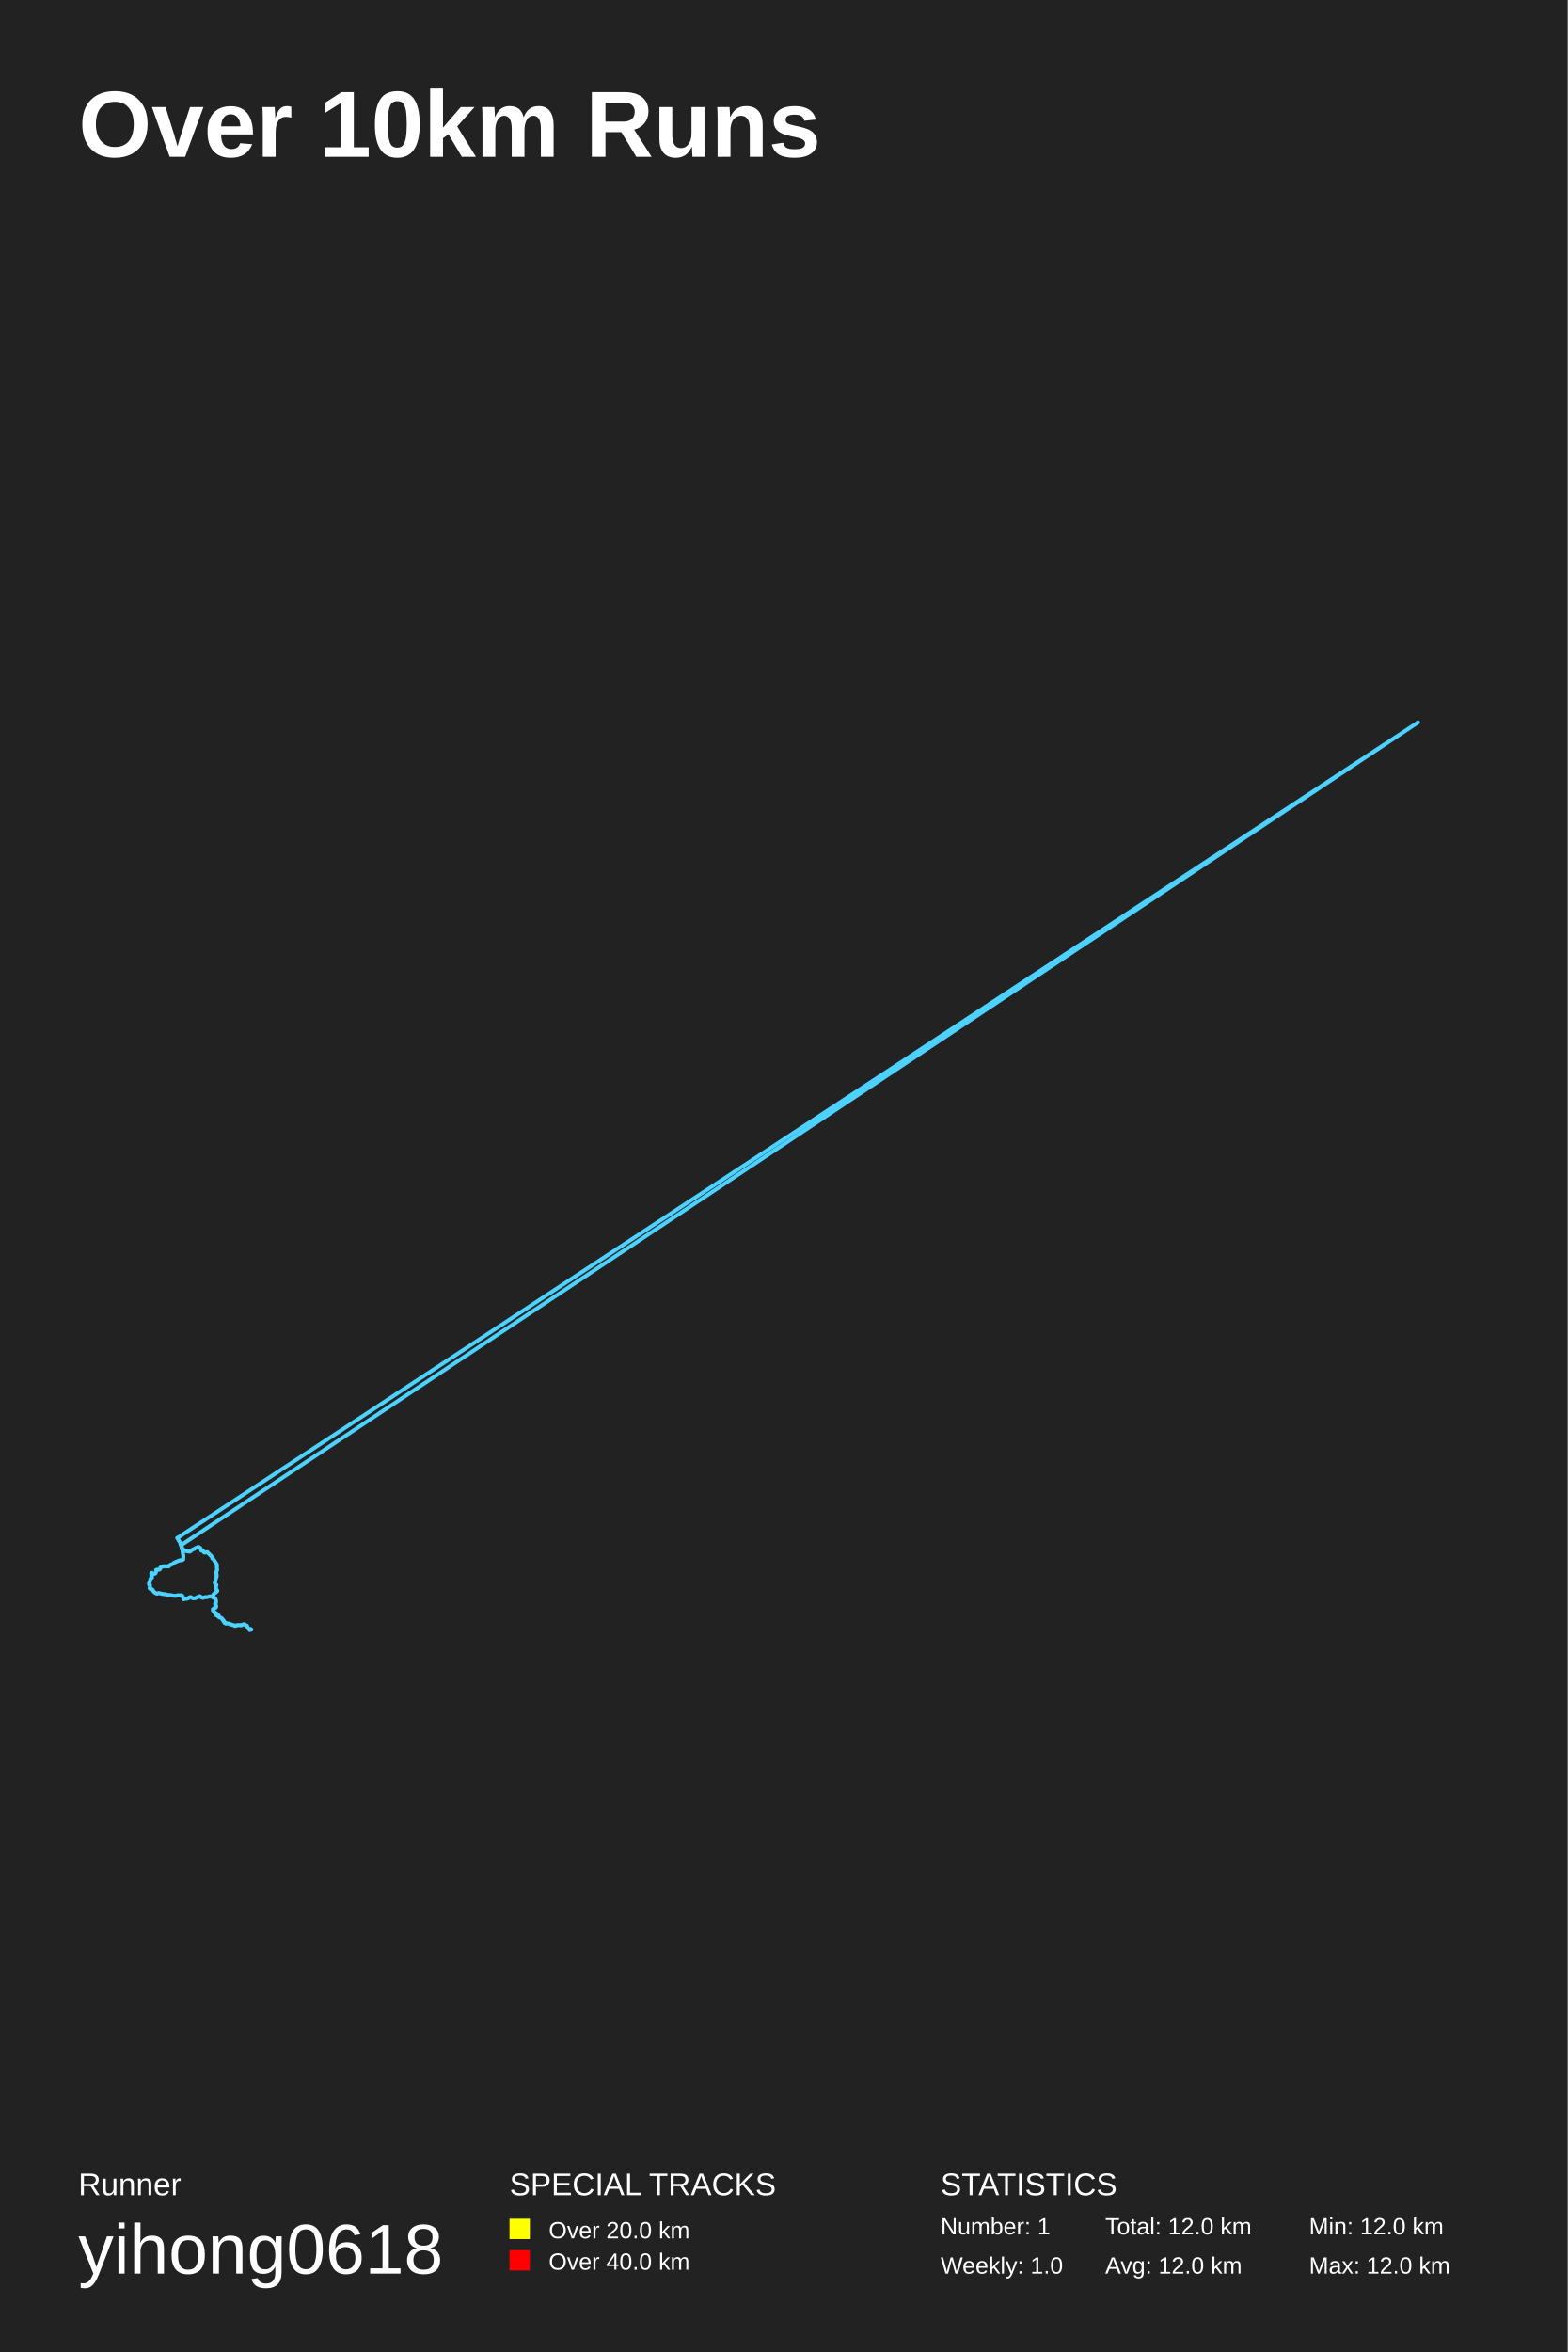
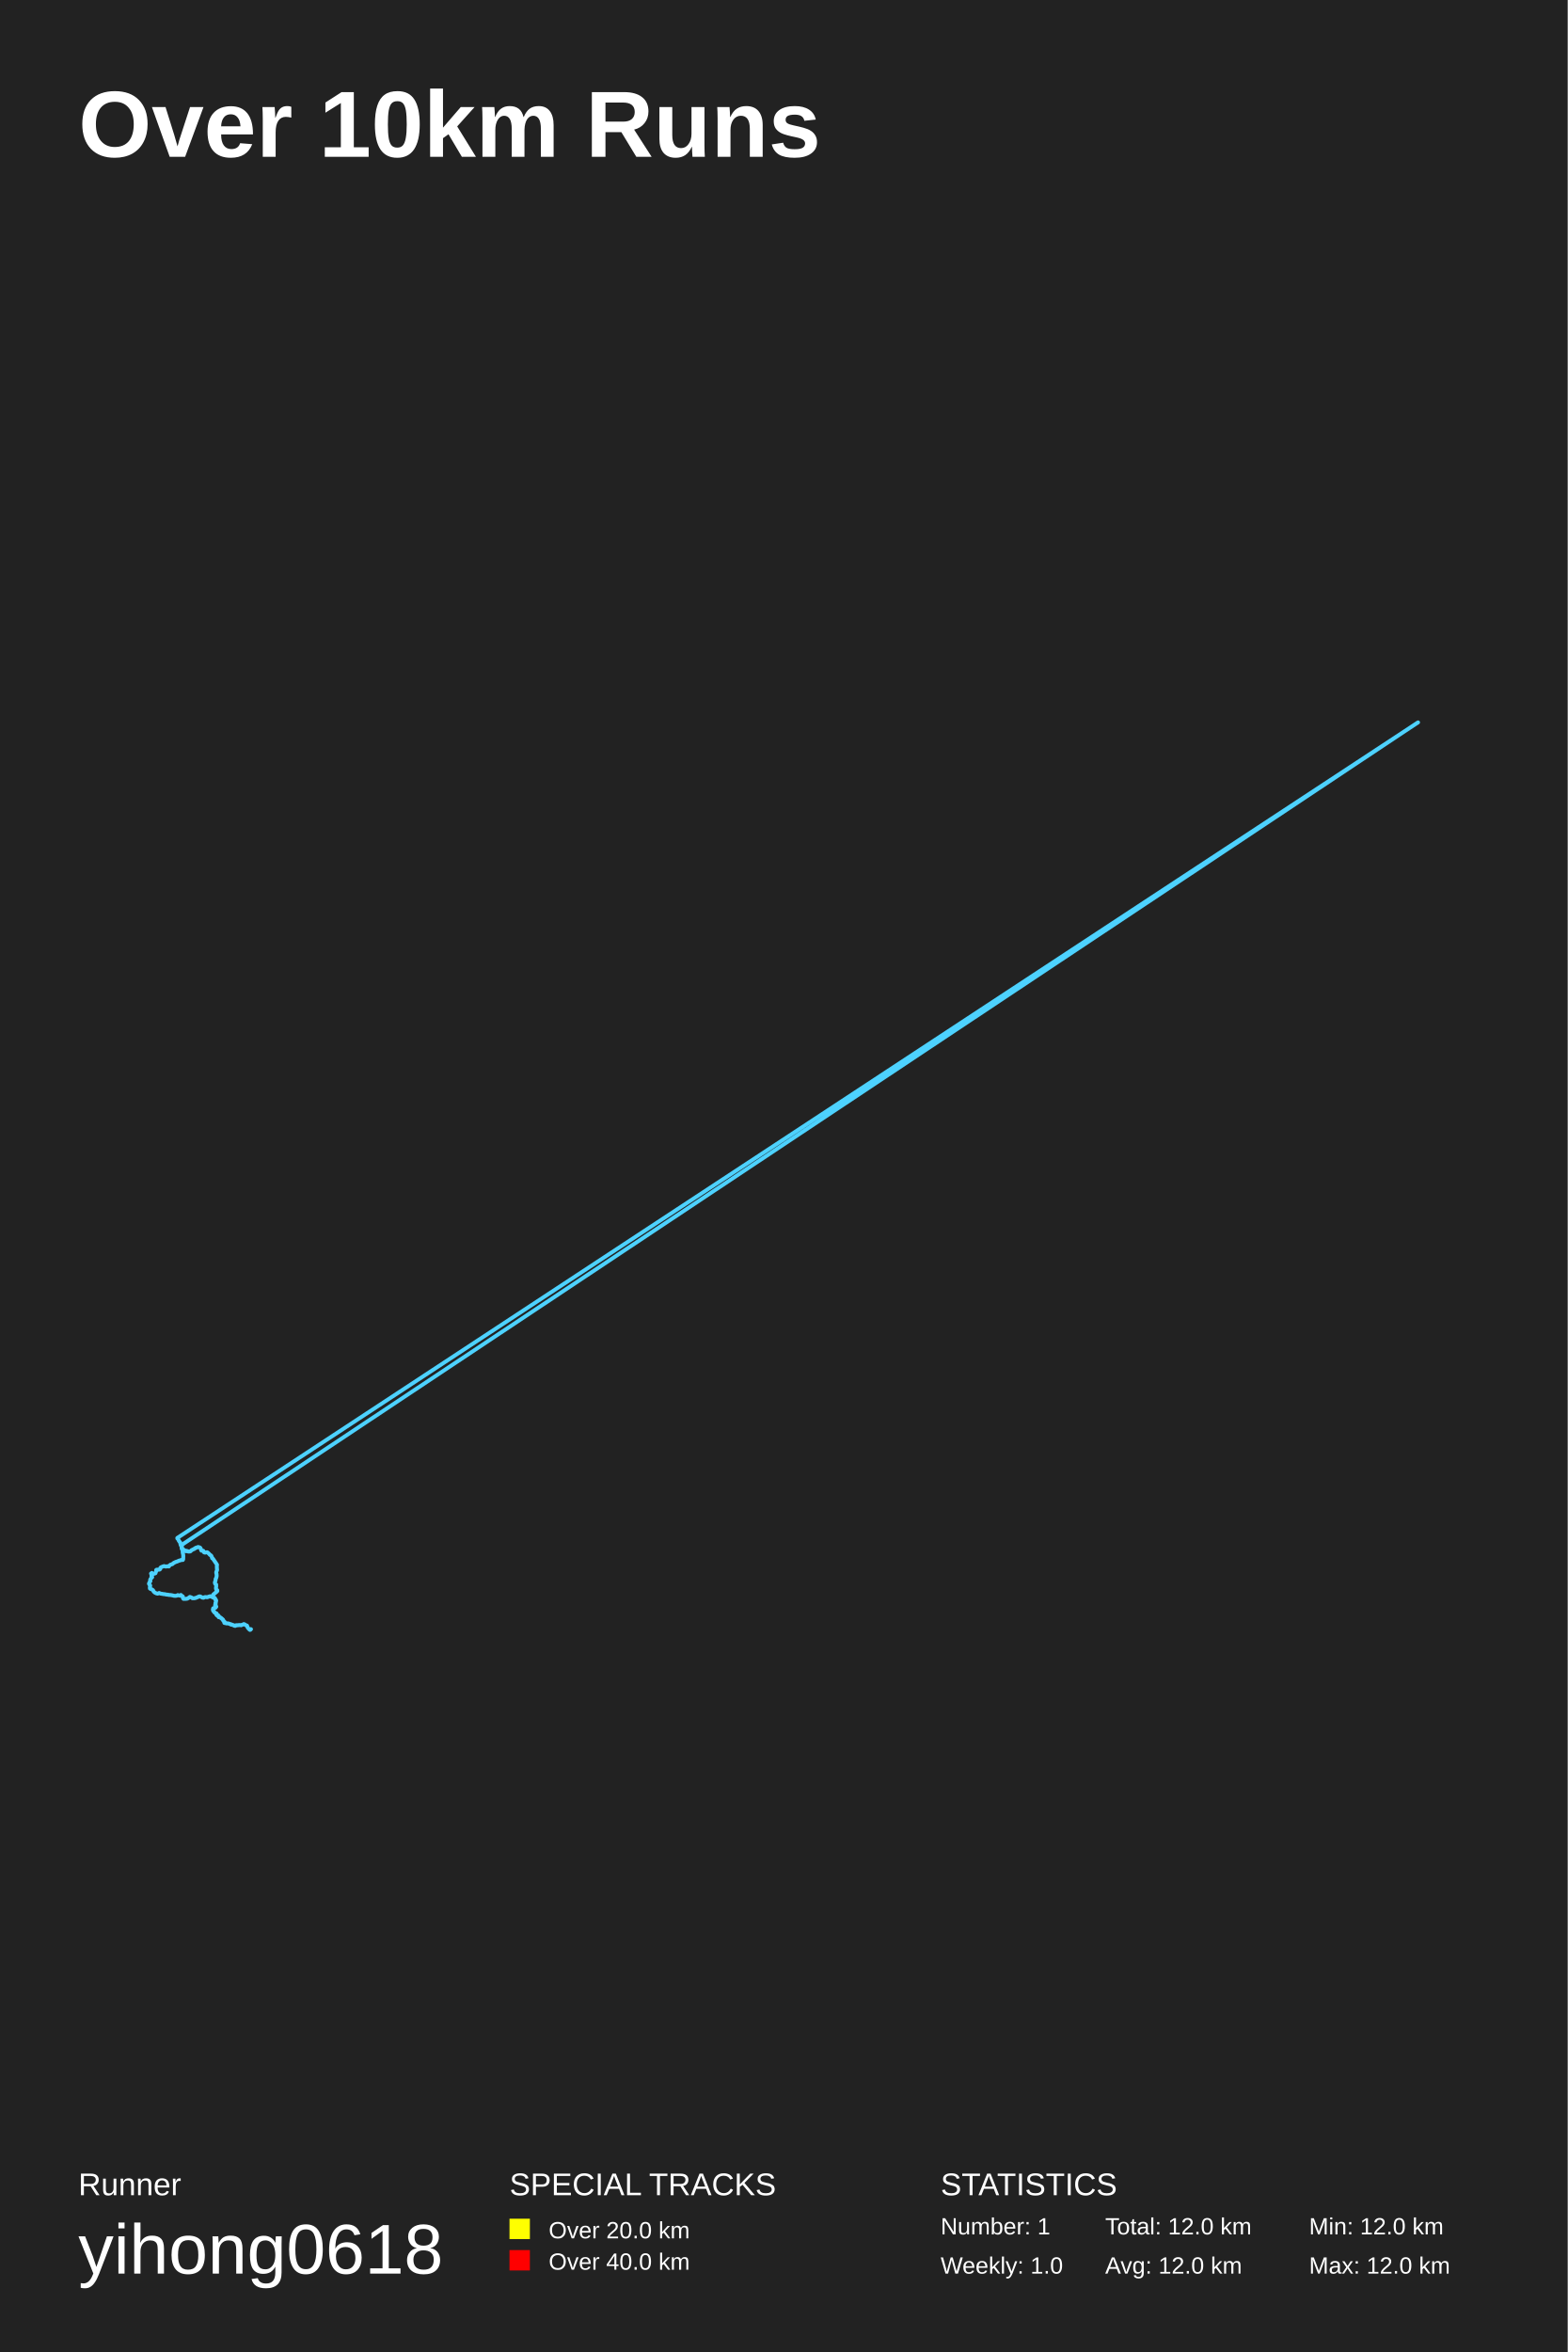
<svg xmlns="http://www.w3.org/2000/svg" baseProfile="full" height="300mm" version="1.1" viewBox="0,0,200,300" width="200mm">
  <defs />
  <rect fill="#222222" height="300" width="200" x="0" y="0" />
  <text fill="#FFFFFF" style="font-size:12px; font-family:Arial; font-weight:bold;" x="10" y="20">Over 10km Runs</text>
  <text fill="#FFFFFF" style="font-size:4px; font-family:Arial" x="10" y="280">Runner</text>
  <text fill="#FFFFFF" style="font-size:9px; font-family:Arial" x="10" y="290">yihong0618</text>
  <text fill="#FFFFFF" style="font-size:4px; font-family:Arial" x="65" y="280">SPECIAL TRACKS</text>
  <rect fill="yellow" height="2.6" width="2.6" x="65" y="283" />
  <text fill="#FFFFFF" style="font-size:3px; font-family:Arial" x="70" y="285.5">Over 20.0 km</text>
  <rect fill="red" height="2.6" width="2.6" x="65" y="287" />
  <text fill="#FFFFFF" style="font-size:3px; font-family:Arial" x="70" y="289.5">Over 40.0 km</text>
  <text fill="#FFFFFF" style="font-size:4px; font-family:Arial" x="120" y="280">STATISTICS</text>
  <text fill="#FFFFFF" style="font-size:3px; font-family:Arial" x="120" y="285">Number: 1</text>
  <text fill="#FFFFFF" style="font-size:3px; font-family:Arial" x="120" y="290">Weekly: 1.0</text>
  <text fill="#FFFFFF" style="font-size:3px; font-family:Arial" x="141" y="285">Total: 12.0 km</text>
  <text fill="#FFFFFF" style="font-size:3px; font-family:Arial" x="141" y="290">Avg: 12.0 km</text>
  <text fill="#FFFFFF" style="font-size:3px; font-family:Arial" x="167" y="285">Min: 12.0 km</text>
  <text fill="#FFFFFF" style="font-size:3px; font-family:Arial" x="167" y="290">Max: 12.0 km</text>
-   <polyline fill="none" opacity="1" points="30.825,207.293 30.706,207.314 30.616,207.272 30.488,207.277 30.36,207.277 30.203,207.288 30.075,207.362 29.942,207.372 29.809,207.283 29.652,207.251 29.552,207.204 29.395,207.188 29.253,207.125 29.12,207.061 28.972,207.056 28.835,207.093 28.654,207.003 28.569,206.84 28.526,206.777 28.417,206.635 28.359,206.54 28.26,206.408 28.203,206.371 28.084,206.324 27.951,206.292 27.846,206.192 27.884,206.087 27.756,206.061 27.609,206.04 27.623,205.839 27.538,205.771 27.419,205.734 27.319,205.629 27.243,205.518 27.157,205.397 27.162,205.244 27.333,205.118 27.476,205.081 27.566,204.902 27.504,204.812 27.466,204.675 27.443,204.528 27.533,204.391 27.561,204.238 27.538,204.101 27.495,203.959 27.39,203.838 27.229,203.748 27.229,203.775 27.253,203.775 27.214,203.775 27.224,203.78 27.219,203.78 27.21,203.785 27.214,203.78 27.195,203.775 27.134,203.601 27.153,203.495 27.214,203.39 27.291,203.306 27.352,203.243 27.481,203.158 27.599,203.053 27.699,202.969 27.718,202.869 27.642,202.779 27.566,202.674 27.538,202.526 27.566,202.416 27.571,202.305 27.618,202.157 27.5,202.078 27.471,202.01 27.39,201.91 27.433,201.726 27.504,201.631 27.504,201.478 27.542,201.325 27.614,201.199 27.628,201.051 27.656,200.925 27.618,200.809 27.609,200.698 27.595,200.593 27.614,200.409 27.699,200.287 27.699,200.166 27.661,200.019 27.675,199.866 27.671,199.697 27.666,199.55 27.172,198.797 27.086,198.781 27.062,198.681 27.029,198.607 27.005,198.565 26.972,198.481 26.906,198.428 26.849,198.37 26.763,198.323 26.725,198.254 26.654,198.186 26.535,198.075 26.464,197.98 26.393,197.97 26.279,198.007 26.188,198.038 26.055,198.033 25.998,197.933 25.946,197.854 25.884,197.775 25.756,197.812 25.708,197.754 25.708,197.733 25.713,197.743 25.699,197.748 25.68,197.769 25.67,197.764 25.675,197.78 25.675,197.764 25.694,197.738 25.699,197.727 25.623,197.622 25.609,197.538 25.566,197.453 25.537,197.432 25.457,197.39 25.4,197.337 25.314,197.343 25.271,197.327 25.267,197.316 25.176,197.364 25.1,197.401 25.039,197.406 24.982,197.438 24.906,197.48 24.829,197.548 24.777,197.575 24.72,197.596 24.654,197.606 24.559,197.675 24.459,197.706 24.364,197.806 24.278,197.896 24.16,197.901 24.098,197.901 23.989,197.885 23.946,197.875 23.965,197.859 23.965,197.88 23.946,197.891 23.889,197.843 23.822,197.806 23.756,197.848 23.684,197.791 23.589,197.801 23.509,197.759 23.437,197.669 23.361,197.632 23.347,197.627 23.323,197.58 23.262,197.506 23.19,197.506 23.195,197.511 23.181,197.48 23.181,197.395 23.195,197.316 23.152,197.258 23.114,197.185 23.086,197.111 23.053,197.042 23.01,196.932 23.01,196.753 22.924,196.69 22.882,196.579 22.81,196.531 22.806,196.447 22.73,196.347 22.673,196.268 22.663,196.221 22.625,196.221 22.644,196.231 22.649,196.231 22.63,196.221 22.639,196.221 22.658,196.221 22.696,196.147 22.692,196.168 22.606,196.157 22.625,196.173 22.616,196.184 22.625,196.173 22.625,196.168 22.63,196.163 22.63,196.163 22.644,196.157 180.91,92.143 180.815,92.201 180.815,92.201 180.815,92.201 180.724,92.259 23.086,197.1 23.119,197.216 23.186,197.29 23.171,197.411 23.181,197.543 23.228,197.643 23.285,197.748 23.295,197.88 23.319,198.022 23.347,198.233 23.376,198.386 23.395,198.507 23.38,198.691 23.38,198.818 23.371,198.913 23.205,198.997 23.034,199.013 22.891,199.034 22.758,199.092 22.597,199.155 22.468,199.208 22.364,199.25 22.254,199.308 22.126,199.371 22.079,199.439 22.05,199.46 22.05,199.466 21.993,199.513 21.903,199.539 21.789,199.55 21.694,199.629 21.618,199.666 21.575,199.766 21.475,199.803 21.385,199.771 21.252,199.803 21.147,199.813 21.043,199.787 20.948,199.761 20.829,199.792 20.772,199.803 20.691,199.861 20.582,199.877 20.492,199.919 20.44,200.014 20.435,200.108 20.397,200.172 20.354,200.198 20.311,200.208 20.226,200.23 20.121,200.208 19.998,200.224 19.907,200.256 19.931,200.298 19.926,200.388 19.907,200.44 19.903,200.493 19.884,200.546 19.865,200.64 19.77,200.73 19.656,200.714 19.589,200.74 19.494,200.809 19.428,200.783 19.39,200.735 19.366,200.73 19.328,200.693 19.356,200.661 19.371,200.619 19.347,200.667 19.304,200.683 19.318,200.788 19.304,200.978 19.38,201.109 19.39,201.236 19.257,201.294 19.166,201.446 19.157,201.625 19.114,201.783 19.005,201.942 19.024,202.142 19.143,202.184 19.128,202.284 19.133,202.405 19.086,202.589 19.195,202.642 19.342,202.7 19.47,202.774 19.565,202.942 19.698,203.09 19.865,203.206 20.055,203.279 20.216,203.185 20.397,203.222 20.582,203.274 20.782,203.316 20.972,203.327 21.09,203.337 21.209,203.395 21.357,203.406 21.485,203.432 21.651,203.453 21.827,203.453 21.965,203.506 22.117,203.532 22.278,203.543 22.463,203.548 22.63,203.48 22.753,203.464 22.91,203.522 23.043,203.469 23.133,203.469 23.262,203.543 23.342,203.743 23.409,203.869 23.442,204.001 23.608,203.896 23.803,203.933 23.998,203.88 24.169,203.727 24.354,203.701 24.487,203.817 24.687,203.864 24.901,203.859 25.02,203.801 25.186,203.706 25.366,203.669 25.49,203.585 25.632,203.685 25.765,203.79 25.913,203.806 26.036,203.754 26.188,203.701 26.364,203.727 26.511,203.69 26.673,203.638 26.768,203.611 26.929,203.627 27.091,203.706 27.186,203.732 27.343,203.775 27.457,203.89 27.504,204.075 27.566,204.217 27.561,204.396 27.519,204.565 27.462,204.733 27.595,204.865 27.547,205.012 27.381,205.102 27.248,205.202 27.205,205.36 27.295,205.518 27.381,205.681 27.576,205.755 27.652,205.892 27.685,206.034 27.884,206.034 27.932,206.208 28.098,206.308 28.283,206.408 28.402,206.535 28.488,206.672 28.616,206.809 28.697,206.972 28.892,207.061 29.072,207.061 29.248,207.104 29.438,207.183 29.59,207.24 29.78,207.283 29.932,207.367 30.094,207.351 30.25,207.314 30.436,207.277 30.616,207.272 30.773,207.283 30.916,207.235 31.053,207.183 31.196,207.177 31.31,207.283 31.457,207.314 31.547,207.404 31.576,207.546 31.671,207.688 31.78,207.788 31.847,207.909 31.904,207.899 31.975,207.846 31.985,207.762 32.056,207.867" stroke="#4DD2FF" stroke-dasharray="none" stroke-linecap="round" stroke-linejoin="round" stroke-width="0.5" />
+   <polyline fill="none" opacity="1" points="30.773,207.304 30.673,207.293 30.573,207.272 30.44,207.283 30.298,207.298 30.146,207.293 30.022,207.383 29.889,207.362 29.733,207.277 29.614,207.246 29.466,207.219 29.343,207.146 29.191,207.098 29.048,207.056 28.93,207.072 28.621,207.003 28.635,206.961 28.573,206.809 28.497,206.751 28.421,206.577 28.317,206.498 28.241,206.398 28.146,206.361 28.051,206.298 27.899,206.271 27.851,206.155 27.846,206.034 27.704,206.071 27.599,205.961 27.609,205.792 27.495,205.76 27.376,205.702 27.305,205.581 27.205,205.486 27.157,205.328 27.195,205.139 27.376,205.097 27.533,205.007 27.557,204.854 27.443,204.77 27.476,204.623 27.485,204.465 27.542,204.317 27.58,204.18 27.485,204.07 27.457,203.906 27.362,203.79 27.219,203.775 27.224,203.769 27.243,203.78 27.219,203.78 27.229,203.775 27.219,203.78 27.214,203.79 27.214,203.785 27.138,203.69 27.134,203.553 27.167,203.464 27.243,203.353 27.338,203.285 27.409,203.211 27.533,203.121 27.656,203.011 27.728,202.932 27.713,202.826 27.595,202.747 27.552,202.616 27.557,202.489 27.58,202.379 27.58,202.236 27.58,202.11 27.481,202.057 27.443,201.994 27.405,201.852 27.462,201.694 27.504,201.568 27.504,201.409 27.585,201.257 27.618,201.136 27.642,201.004 27.633,200.883 27.628,200.756 27.595,200.672 27.585,200.53 27.656,200.356 27.699,200.235 27.675,200.103 27.671,199.961 27.661,199.808 27.685,199.582 27.656,199.534 27.157,198.797 27.062,198.755 27.039,198.654 27.02,198.57 26.996,198.539 26.958,198.449 26.906,198.381 26.815,198.349 26.768,198.312 26.701,198.217 26.606,198.133 26.511,198.043 26.426,197.991 26.34,198.001 26.236,198.022 26.131,198.043 26.022,197.996 25.989,197.896 25.932,197.806 25.832,197.785 25.718,197.796 25.713,197.748 25.718,197.738 25.713,197.759 25.689,197.769 25.67,197.754 25.694,197.754 25.689,197.764 25.685,197.759 25.699,197.743 25.656,197.68 25.618,197.58 25.599,197.496 25.556,197.438 25.518,197.406 25.442,197.359 25.362,197.353 25.29,197.322 25.257,197.337 25.233,197.332 25.143,197.369 25.072,197.417 25.001,197.411 24.948,197.448 24.848,197.496 24.815,197.559 24.758,197.569 24.682,197.611 24.616,197.638 24.516,197.69 24.416,197.738 24.331,197.848 24.231,197.901 24.141,197.896 24.036,197.901 23.955,197.885 23.974,197.864 23.97,197.88 23.951,197.864 23.917,197.875 23.865,197.822 23.794,197.806 23.713,197.859 23.656,197.78 23.556,197.822 23.48,197.717 23.423,197.654 23.357,197.617 23.342,197.611 23.3,197.543 23.228,197.496 23.195,197.511 23.2,197.501 23.167,197.453 23.195,197.353 23.205,197.28 23.129,197.216 23.105,197.158 23.057,197.09 23.043,197.006 23.01,196.884 22.981,196.716 22.905,196.653 22.858,196.584 22.81,196.516 22.768,196.405 22.696,196.31 22.682,196.231 22.644,196.215 22.625,196.231 22.644,196.236 22.63,196.226 22.639,196.221 22.644,196.215 22.687,196.179 22.692,196.147 22.658,196.173 22.635,196.163 22.62,196.168 22.62,196.179 22.63,196.173 22.63,196.168 22.63,196.157 22.639,196.163 22.635,196.157 180.91,92.143 180.815,92.201 180.815,92.201 180.815,92.201 180.724,92.259 23.095,197.116 23.148,197.243 23.186,197.343 23.176,197.459 23.195,197.58 23.257,197.669 23.309,197.801 23.3,197.959 23.328,198.128 23.366,198.291 23.38,198.428 23.38,198.57 23.366,198.755 23.38,198.855 23.323,198.976 23.119,198.976 22.986,199.034 22.839,199.06 22.696,199.134 22.554,199.187 22.416,199.229 22.316,199.281 22.202,199.334 22.093,199.402 22.05,199.46 22.06,199.45 22.022,199.482 21.95,199.518 21.865,199.545 21.751,199.576 21.656,199.645 21.608,199.697 21.547,199.798 21.428,199.792 21.337,199.776 21.219,199.808 21.1,199.813 21.005,199.766 20.896,199.766 20.805,199.798 20.744,199.819 20.658,199.861 20.549,199.898 20.473,199.961 20.43,200.05 20.44,200.14 20.383,200.177 20.345,200.208 20.283,200.208 20.173,200.224 20.078,200.203 19.95,200.23 19.917,200.266 19.931,200.335 19.926,200.424 19.898,200.472 19.879,200.519 19.865,200.577 19.827,200.672 19.722,200.709 19.622,200.735 19.546,200.756 19.461,200.809 19.418,200.762 19.371,200.735 19.342,200.714 19.318,200.688 19.375,200.635 19.375,200.625 19.333,200.677 19.266,200.704 19.333,200.856 19.323,201.046 19.418,201.167 19.342,201.251 19.233,201.357 19.152,201.525 19.19,201.673 19.062,201.847 19.005,202.005 19.076,202.136 19.162,202.231 19.152,202.331 19.119,202.468 19.124,202.616 19.242,202.689 19.39,202.737 19.532,202.842 19.599,203 19.755,203.137 19.945,203.232 20.116,203.274 20.307,203.185 20.473,203.264 20.672,203.295 20.872,203.332 21.01,203.337 21.147,203.374 21.276,203.395 21.428,203.406 21.561,203.437 21.732,203.443 21.893,203.469 22.026,203.495 22.174,203.538 22.354,203.553 22.544,203.532 22.682,203.453 22.81,203.495 22.972,203.532 23.076,203.437 23.162,203.527 23.323,203.632 23.319,203.806 23.404,203.933 23.48,203.938 23.694,203.933 23.894,203.912 24.074,203.801 24.217,203.69 24.411,203.754 24.544,203.854 24.791,203.854 24.934,203.827 25.086,203.769 25.257,203.696 25.423,203.617 25.537,203.627 25.699,203.711 25.818,203.775 25.97,203.796 26.084,203.722 26.25,203.706 26.435,203.732 26.578,203.675 26.706,203.632 26.825,203.601 26.996,203.675 27.148,203.706 27.243,203.743 27.39,203.806 27.481,203.975 27.571,204.112 27.552,204.286 27.523,204.444 27.504,204.628 27.519,204.791 27.595,204.933 27.49,205.065 27.324,205.112 27.229,205.271 27.224,205.434 27.333,205.581 27.466,205.724 27.642,205.803 27.633,205.955 27.756,206.034 27.894,206.097 28.003,206.25 28.184,206.35 28.312,206.466 28.45,206.582 28.521,206.74 28.649,206.861 28.778,207.024 28.963,207.056 29.158,207.077 29.31,207.13 29.519,207.198 29.666,207.256 29.842,207.309 29.989,207.383 30.16,207.314 30.322,207.304 30.507,207.283 30.683,207.283 30.825,207.267 30.987,207.214 31.106,207.151 31.248,207.209 31.367,207.309 31.505,207.341 31.557,207.467 31.604,207.604 31.709,207.73 31.809,207.836 31.88,207.894 31.947,207.878 31.966,207.799 32.018,207.804" stroke="#4DD2FF" stroke-dasharray="none" stroke-linecap="round" stroke-linejoin="round" stroke-width="0.5" />
</svg>
